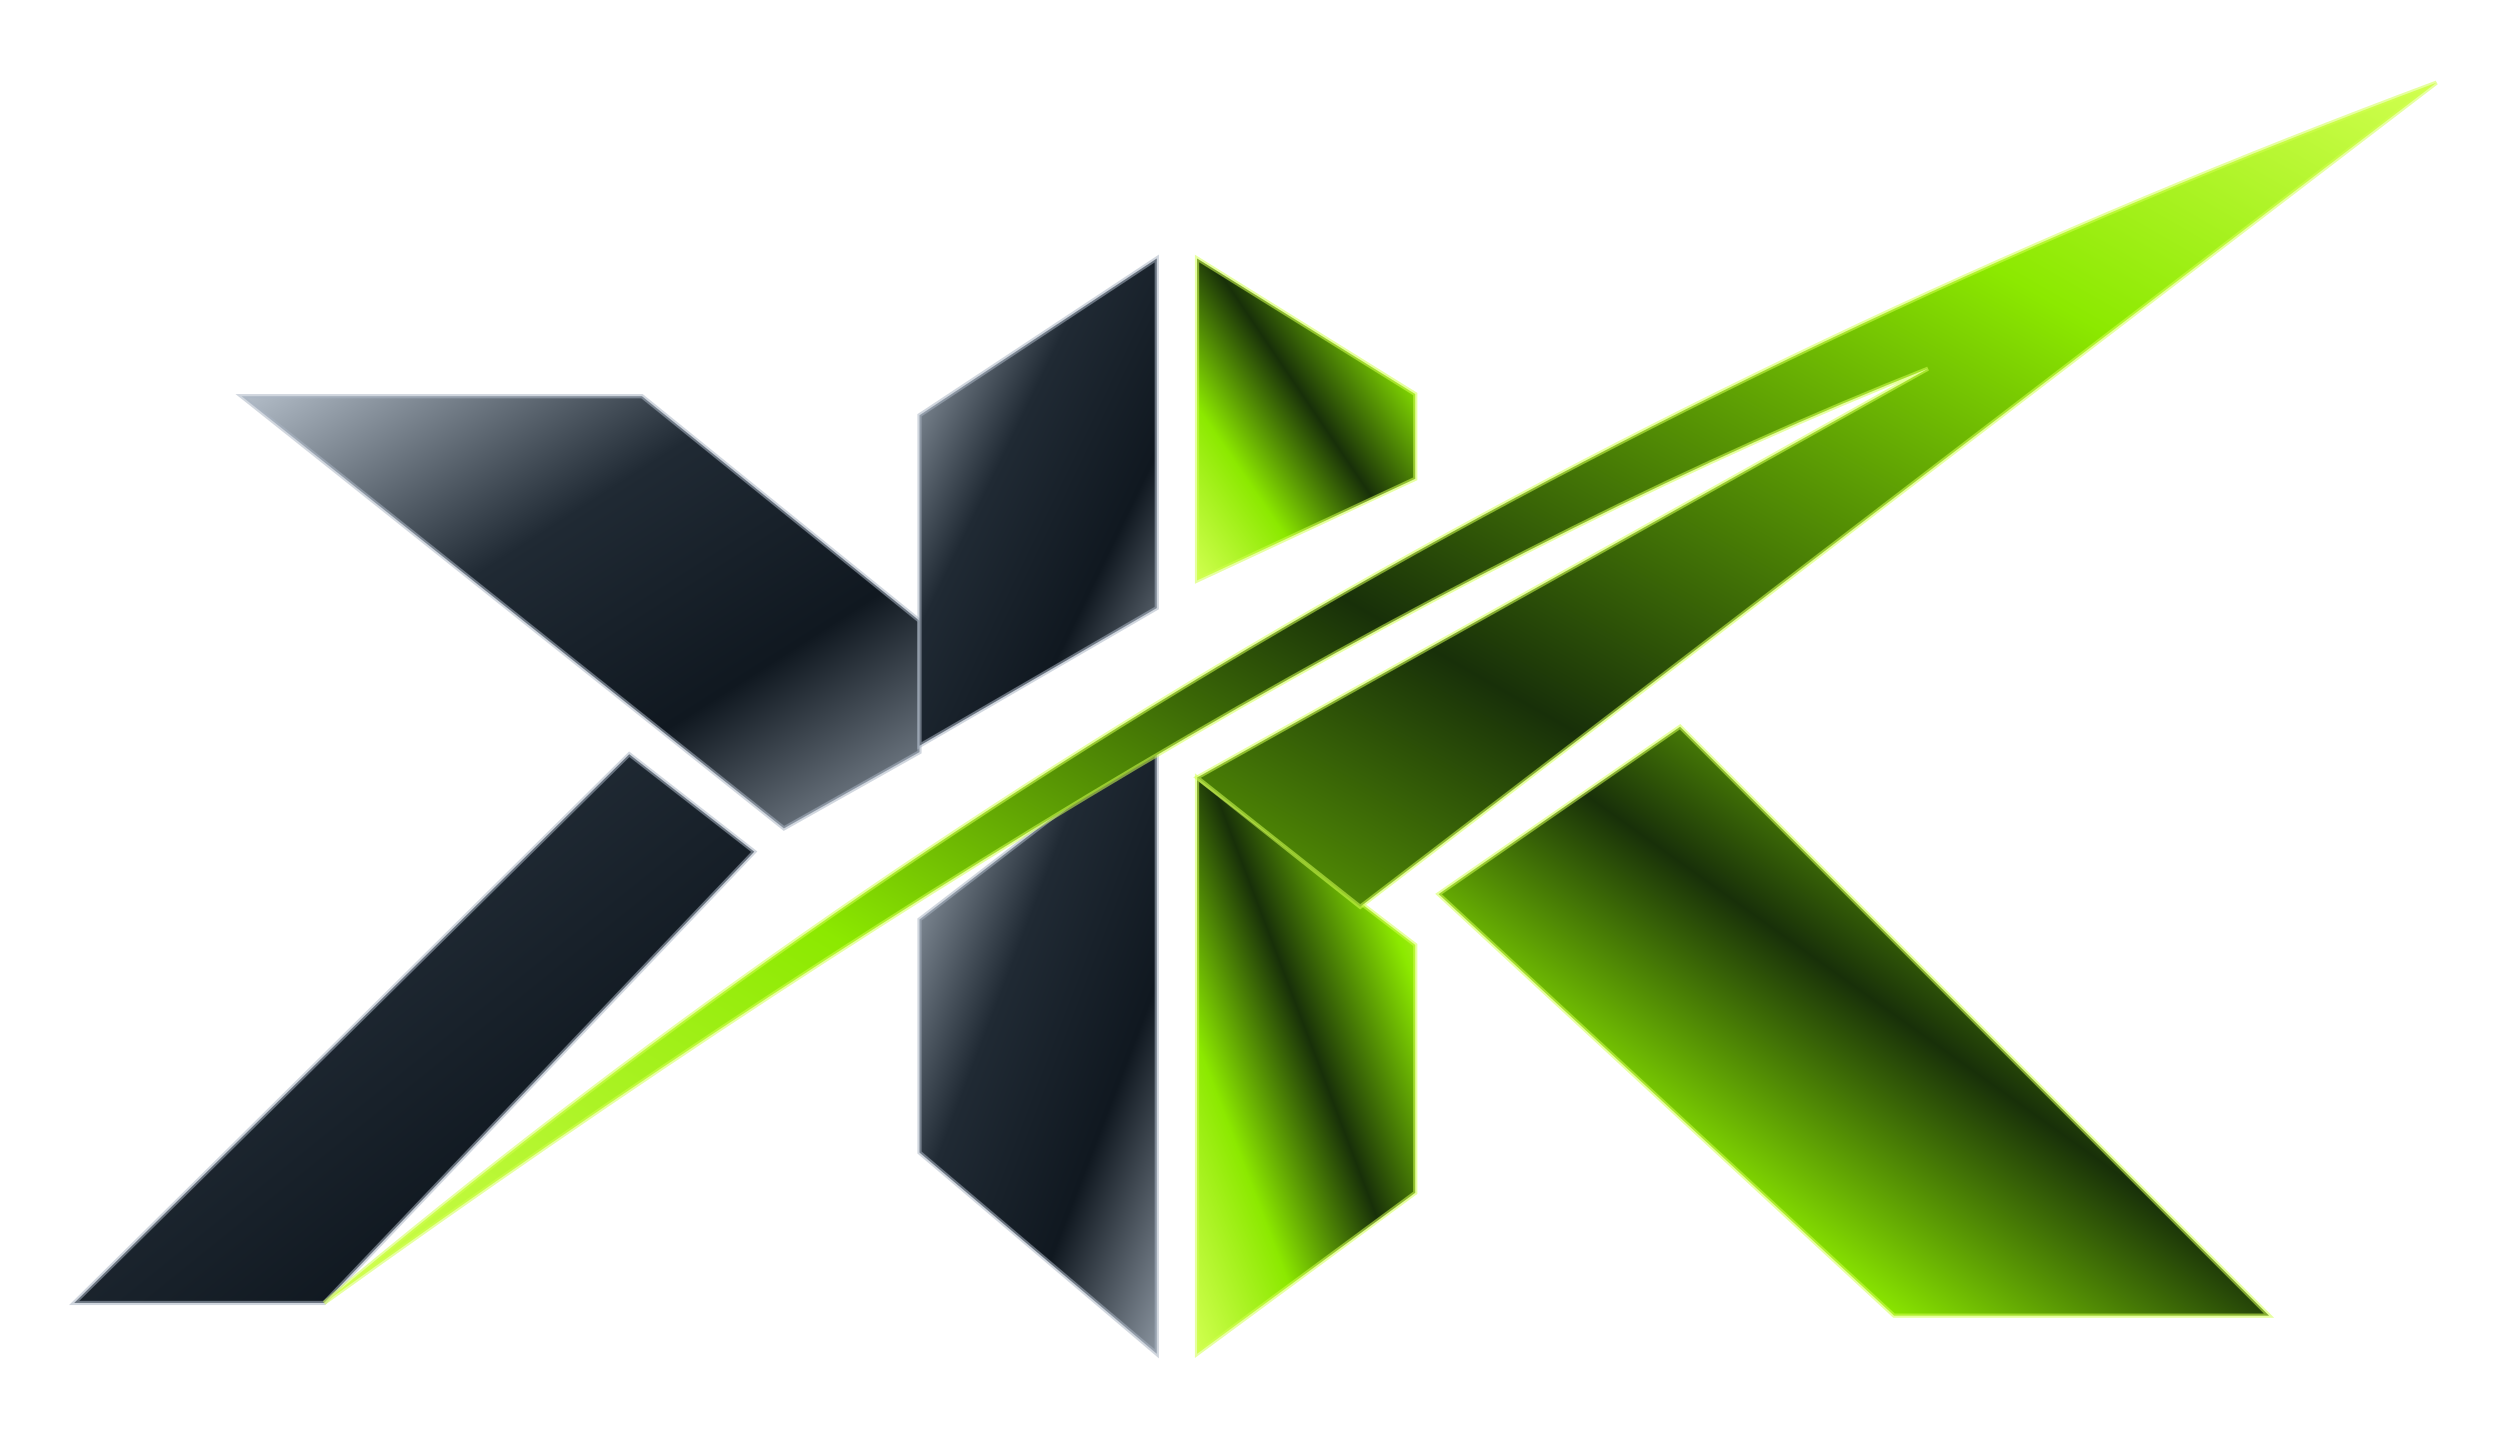
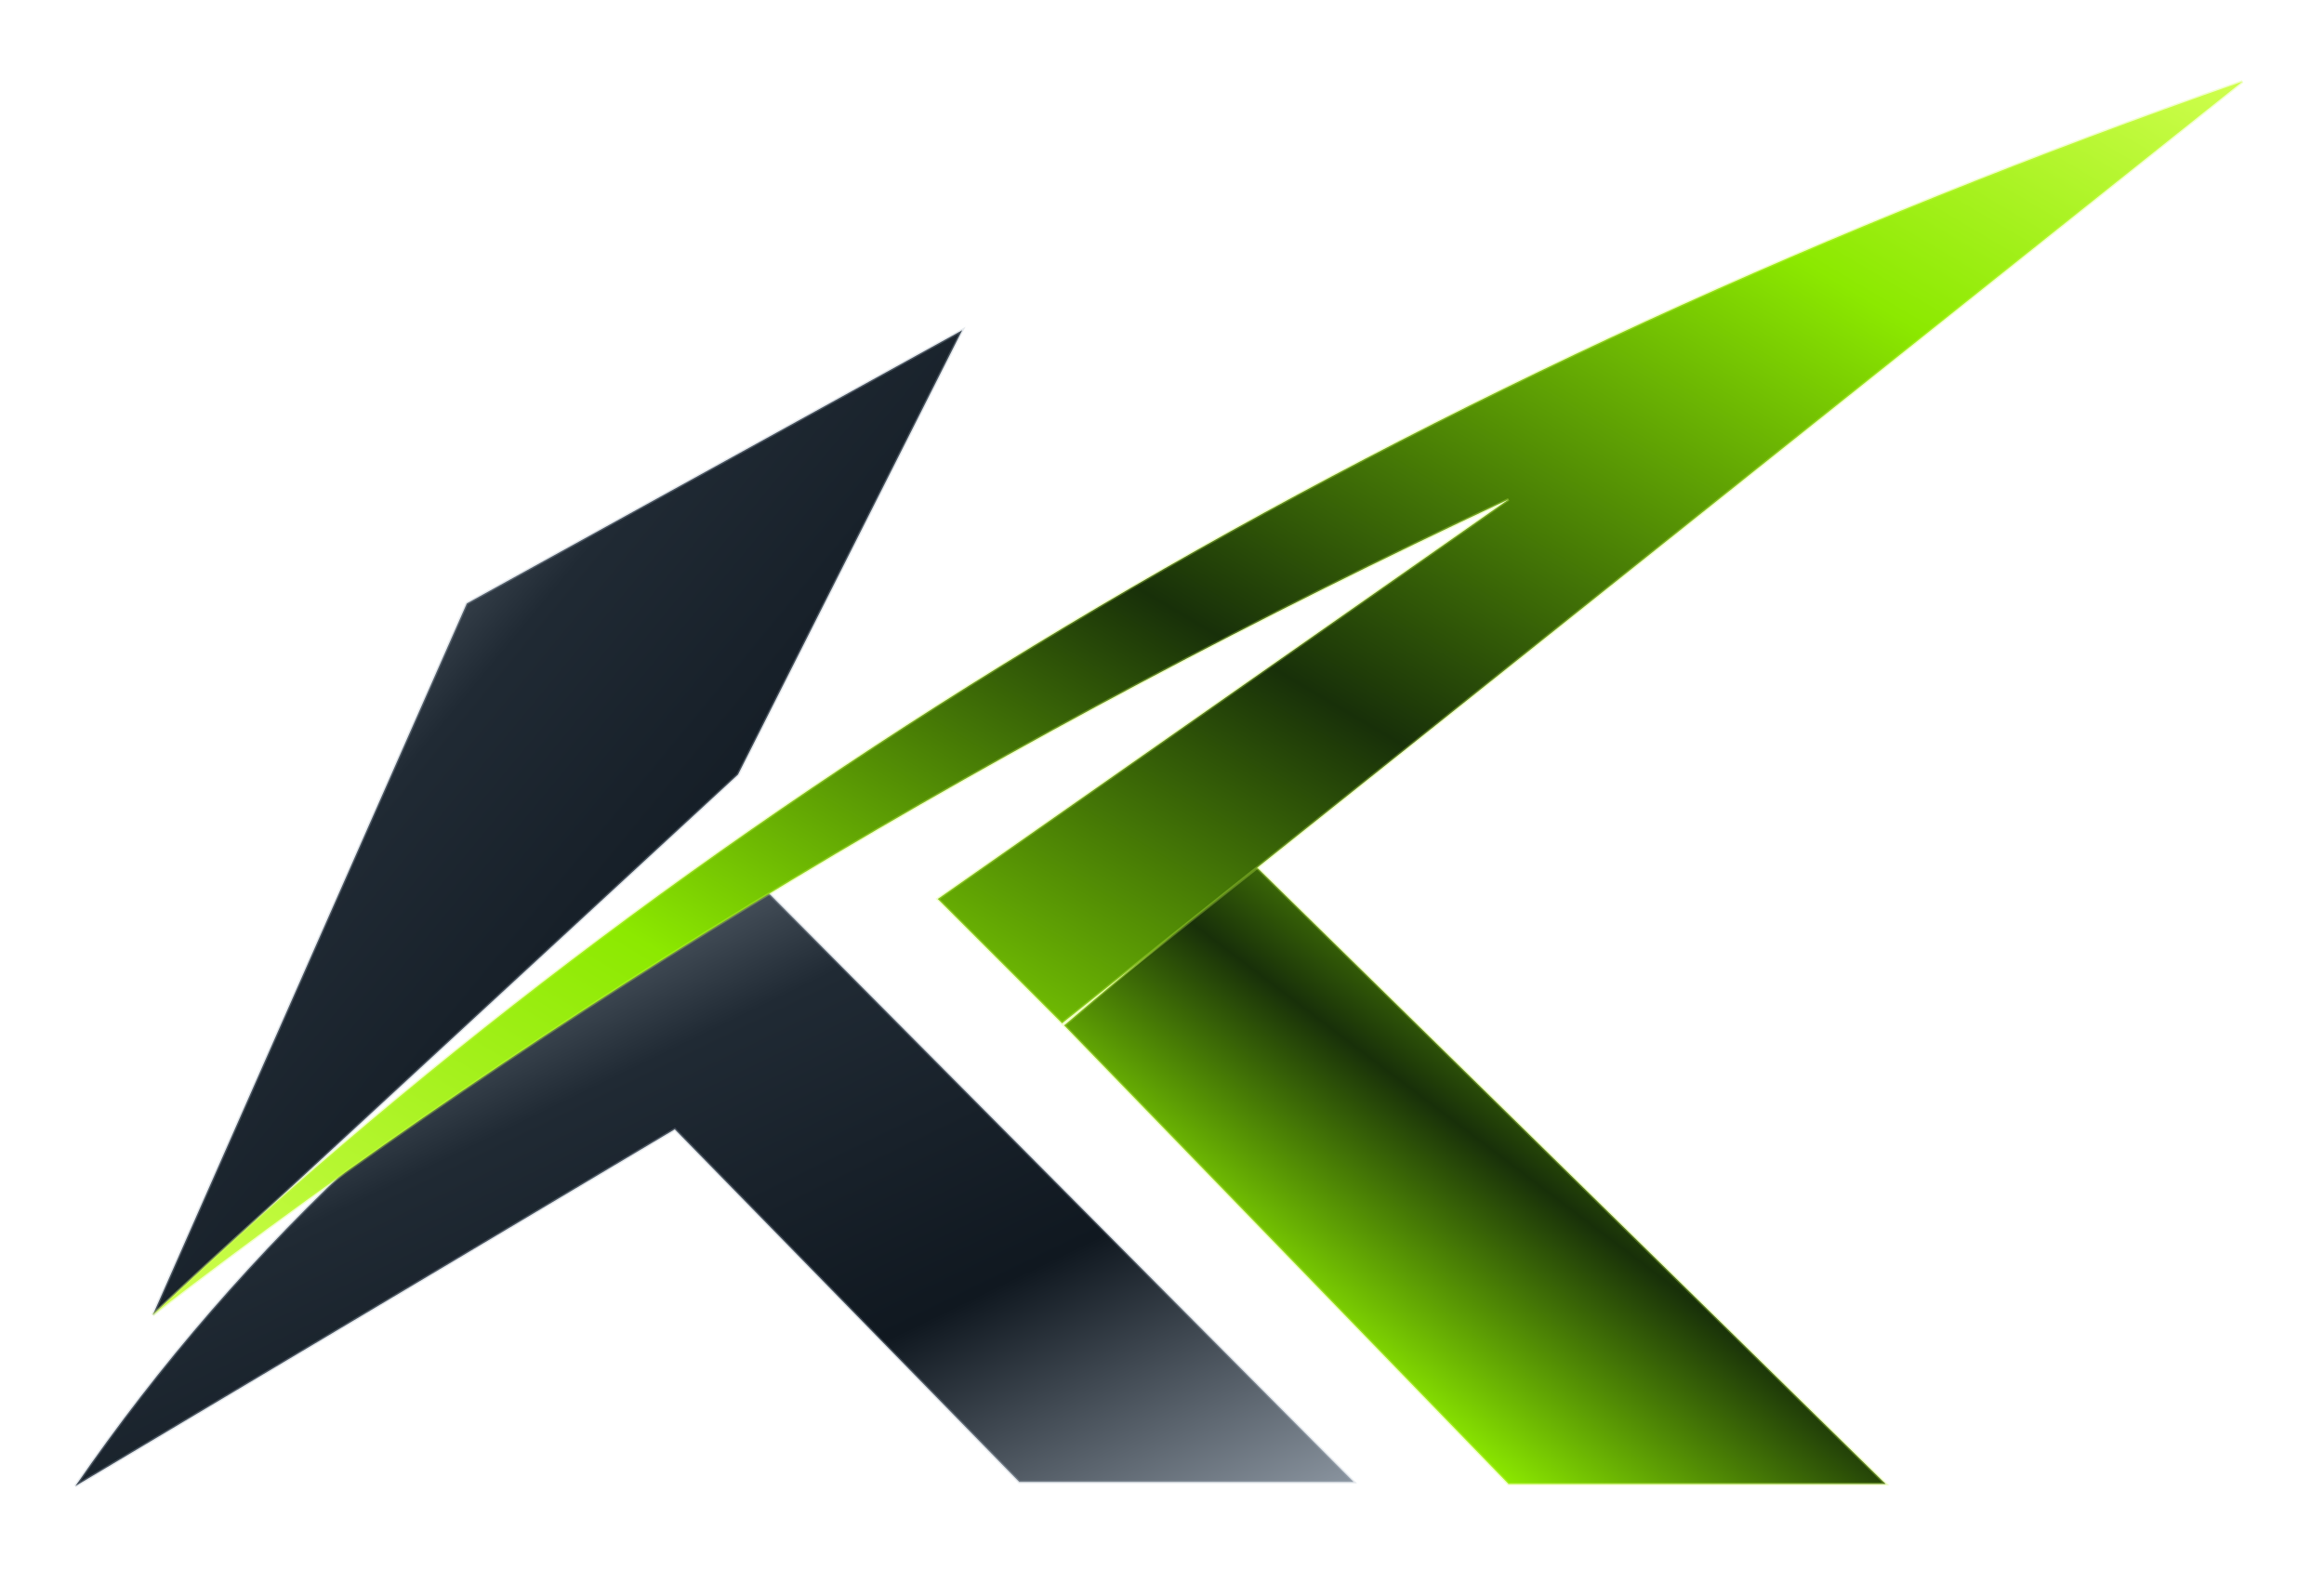
- <svg xmlns="http://www.w3.org/2000/svg" role="img" viewBox="60 235 1180 680">
+ <svg xmlns="http://www.w3.org/2000/svg" role="img" viewBox="80 185 1140 770">
  <defs>
    <linearGradient id="metal" x1="0" y1="0" x2="1" y2="1">
      <stop stop-color="#b3bdc8" />
      <stop offset=".38" stop-color="#202a34" />
      <stop offset=".7" stop-color="#101820" />
      <stop offset="1" stop-color="#8a949f" />
    </linearGradient>
    <linearGradient id="colour" x1="0" y1="1" x2="1" y2="0">
      <stop stop-color="#d1ff50" />
      <stop offset=".27" stop-color="#8ce900" />
      <stop offset=".53" stop-color="#183009" />
      <stop offset=".82" stop-color="#8ce900" />
      <stop offset="1" stop-color="#d1ff50" />
    </linearGradient>
  </defs>
-   <path d="M174 422H363L494 528V590L430 626Z" fill="url(#metal)" stroke="#a9b5c3" stroke-opacity=".55" stroke-width="2" />
-   <path d="M95 850 357 591 416 637 213 850Z" fill="url(#metal)" stroke="#a9b5c3" stroke-opacity=".55" stroke-width="2" />
-   <path d="M494 431 606 357V522L494 587Z" fill="url(#metal)" stroke="#a9b5c3" stroke-opacity=".55" stroke-width="2" />
-   <path d="M494 669 606 583V874L494 779Z" fill="url(#metal)" stroke="#a9b5c3" stroke-opacity=".55" stroke-width="2" />
-   <path d="M625 357 728 421V461L625 509Z" fill="url(#colour)" stroke="#d1ff50" stroke-opacity=".55" stroke-width="2" />
-   <path d="M625 602 728 681V798L625 874Z" fill="url(#colour)" stroke="#d1ff50" stroke-opacity=".55" stroke-width="2" />
-   <path d="M739 657 853 578 1131 856H954Z" fill="url(#colour)" stroke="#d1ff50" stroke-opacity=".55" stroke-width="2" />
-   <path d="M213 850Q650 483 1210 274L702 663 625 602 970 409Q650 536 213 850Z" fill="url(#colour)" stroke="#d1ff50" stroke-opacity=".55" stroke-width="2" />
+   <path d="M155 830 309 481 552 347 442 565Z" fill="url(#metal)" stroke="#a9b5c3" stroke-opacity=".3" stroke-width="1.4" />
+   <path d="M117 914Q240 735 445 611L744 912H580L411 739Z" fill="url(#metal)" stroke="#a9b5c3" stroke-opacity=".3" stroke-width="1.4" />
+   <path d="M602 688 695 609 1005 913H820Z" fill="url(#colour)" stroke="#d1ff50" stroke-opacity=".3" stroke-width="1.4" />
+   <path d="M155 830Q570 438 1180 225L601 687 540 626 820 430Q450 603 155 830Z" fill="url(#colour)" stroke="#d1ff50" stroke-opacity=".3" stroke-width="1.4" />
</svg>
